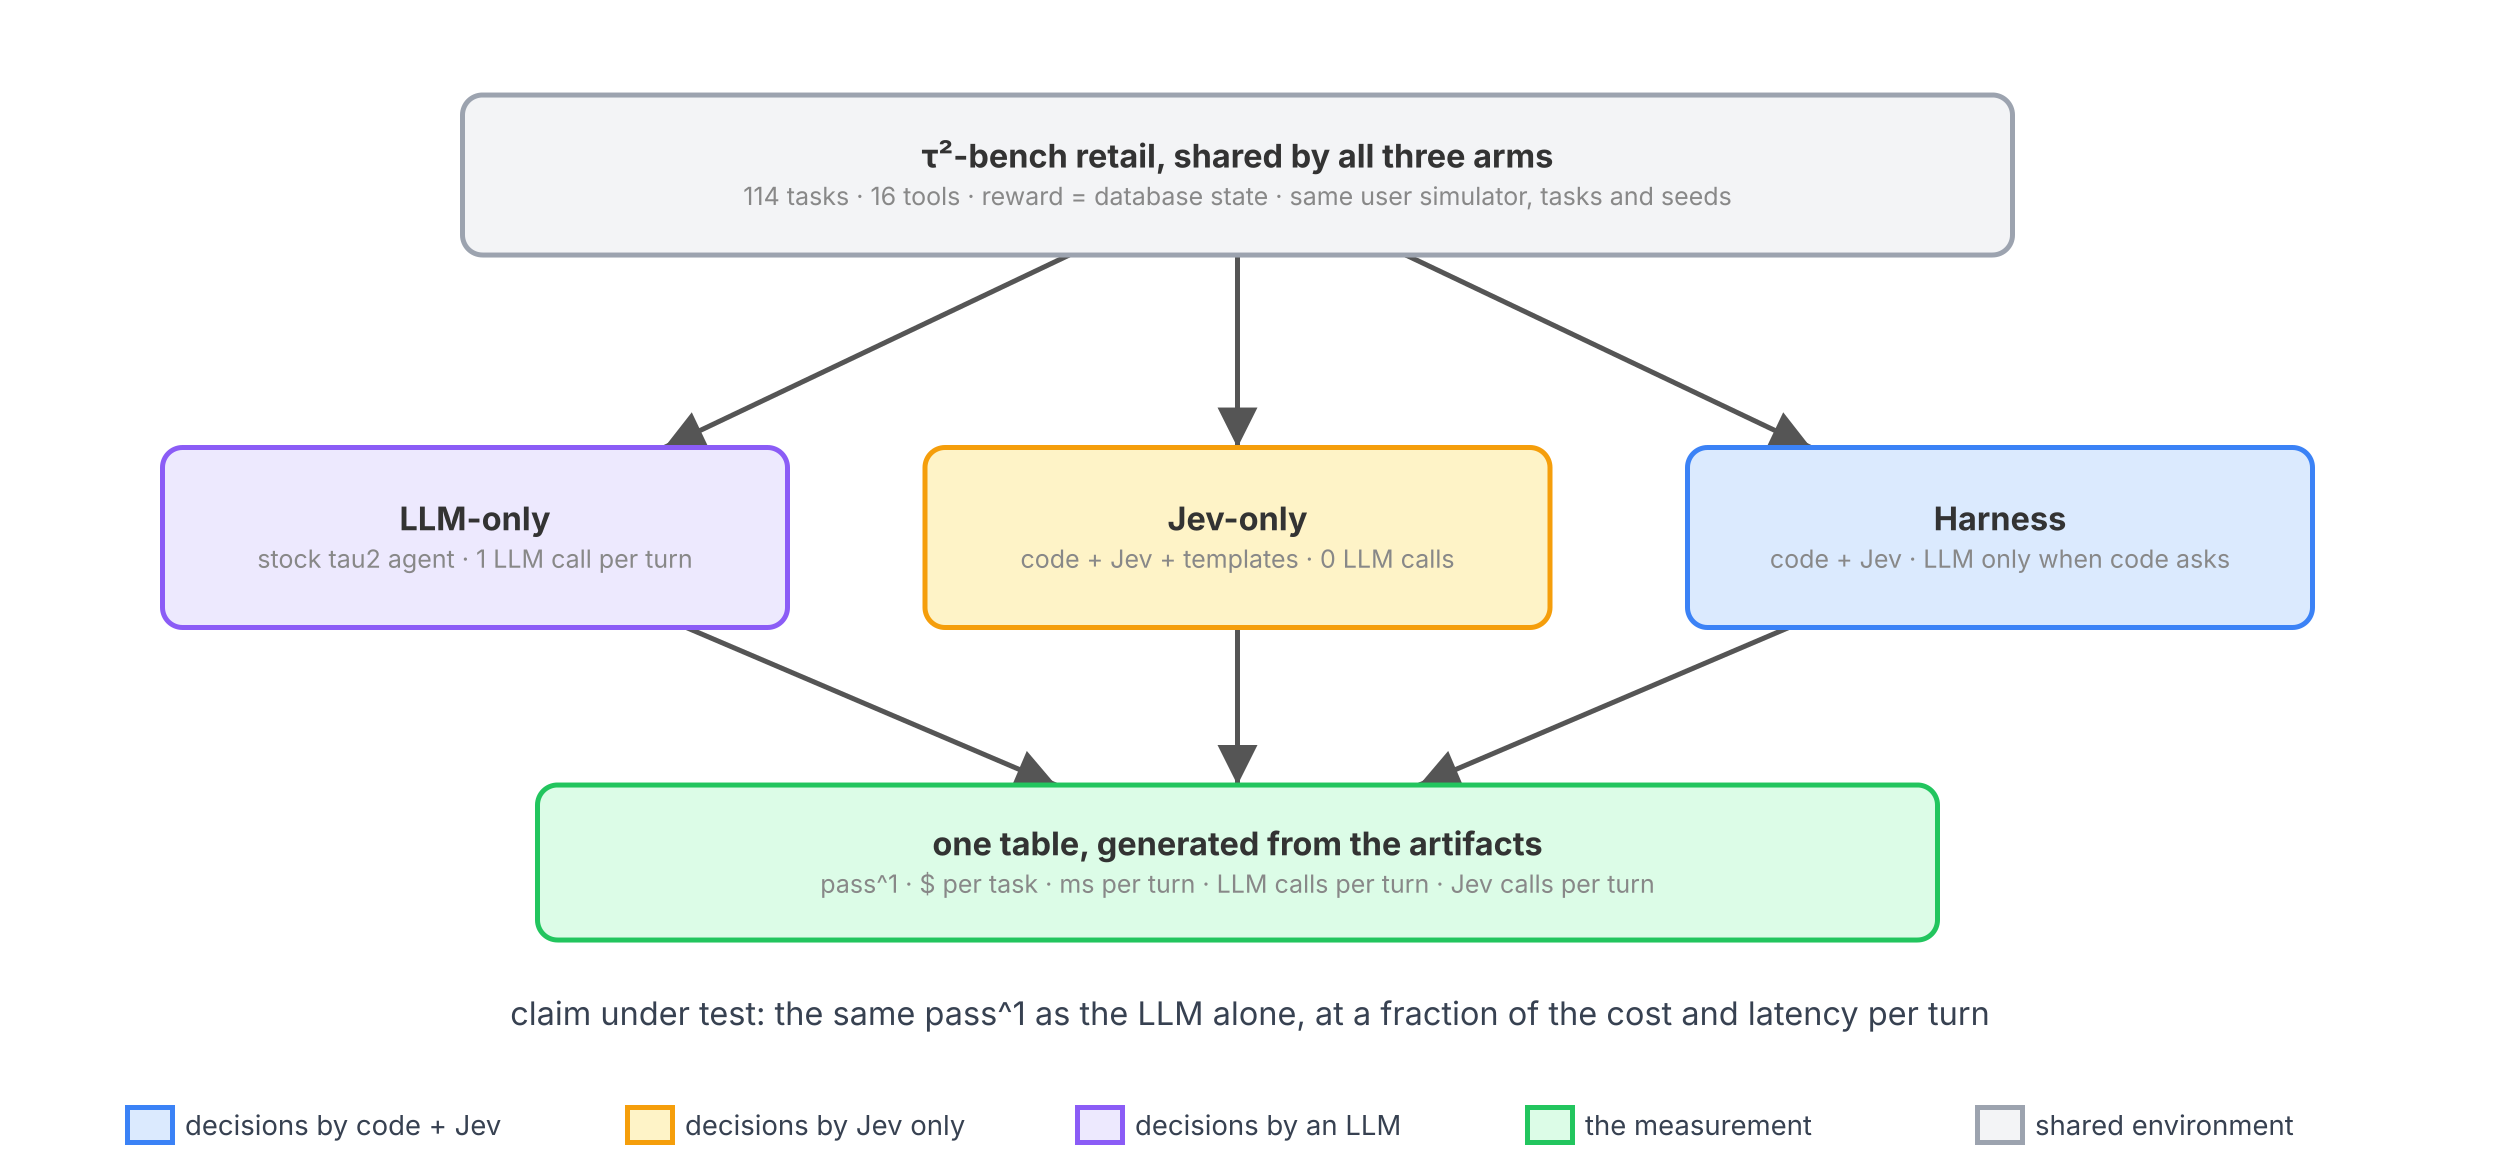
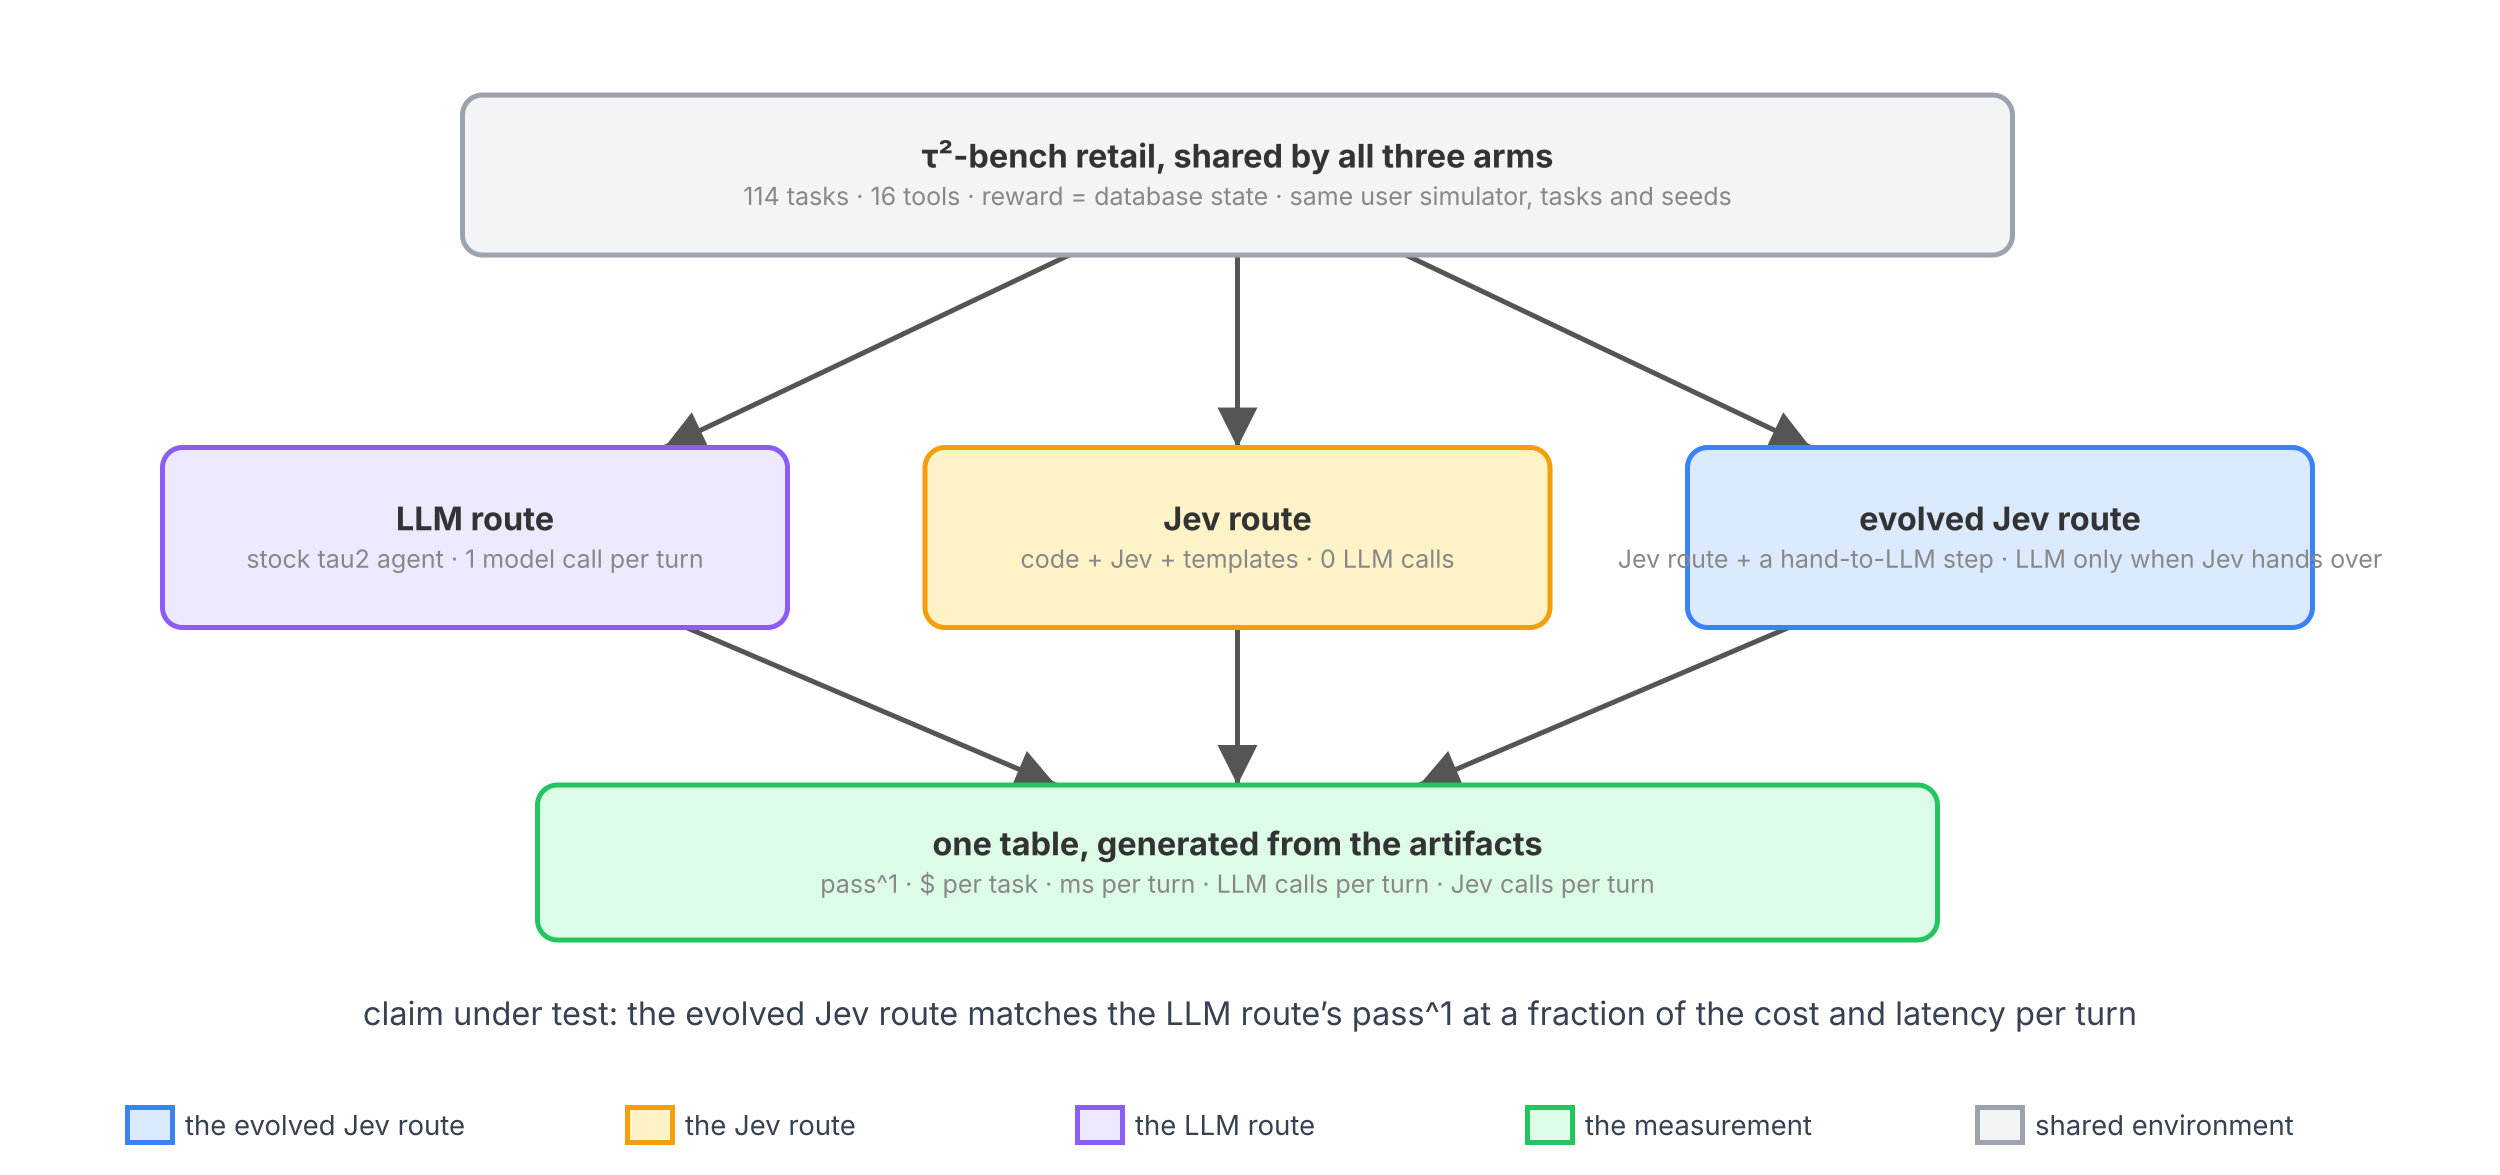
<svg xmlns="http://www.w3.org/2000/svg" font-family="Inter, Helvetica, Arial, sans-serif" height="470" viewBox="0 0 1000 470" width="1000">
  <rect fill="#FFFFFF" height="470" width="1000" />
  <defs>
    <marker id="arrow-default" markerHeight="10" markerUnits="strokeWidth" markerWidth="10" orient="auto" refX="8" refY="4">
      <polygon fill="#555555" points="0 0, 8 4, 0 8" />
    </marker>
    <marker id="arrow-c0" markerHeight="10" markerUnits="strokeWidth" markerWidth="10" orient="auto" refX="8" refY="4">
      <polygon fill="#2563EB" points="0 0, 8 4, 0 8" />
    </marker>
    <marker id="arrow-c1" markerHeight="10" markerUnits="strokeWidth" markerWidth="10" orient="auto" refX="8" refY="4">
      <polygon fill="#10B981" points="0 0, 8 4, 0 8" />
    </marker>
    <marker id="arrow-c2" markerHeight="10" markerUnits="strokeWidth" markerWidth="10" orient="auto" refX="8" refY="4">
      <polygon fill="#7C3AED" points="0 0, 8 4, 0 8" />
    </marker>
    <marker id="arrow-c3" markerHeight="10" markerUnits="strokeWidth" markerWidth="10" orient="auto" refX="8" refY="4">
      <polygon fill="#EA580C" points="0 0, 8 4, 0 8" />
    </marker>
    <marker id="arrow-c4" markerHeight="10" markerUnits="strokeWidth" markerWidth="10" orient="auto" refX="8" refY="4">
      <polygon fill="#C62828" points="0 0, 8 4, 0 8" />
    </marker>
    <marker id="arrow-c5" markerHeight="10" markerUnits="strokeWidth" markerWidth="10" orient="auto" refX="8" refY="4">
      <polygon fill="#0D47A1" points="0 0, 8 4, 0 8" />
    </marker>
    <marker id="arrow-c6" markerHeight="10" markerUnits="strokeWidth" markerWidth="10" orient="auto" refX="8" refY="4">
      <polygon fill="#1B5E20" points="0 0, 8 4, 0 8" />
    </marker>
    <marker id="arrow-c7" markerHeight="10" markerUnits="strokeWidth" markerWidth="10" orient="auto" refX="8" refY="4">
      <polygon fill="#4A148C" points="0 0, 8 4, 0 8" />
    </marker>
    <marker id="arrow-c8" markerHeight="10" markerUnits="strokeWidth" markerWidth="10" orient="auto" refX="8" refY="4">
      <polygon fill="#BF360C" points="0 0, 8 4, 0 8" />
    </marker>
    <marker id="arrow-c9" markerHeight="10" markerUnits="strokeWidth" markerWidth="10" orient="auto" refX="8" refY="4">
      <polygon fill="#37474F" points="0 0, 8 4, 0 8" />
    </marker>
  </defs>
  <path d="M 427.7,102.0 L 265.7,179.0" fill="none" marker-end="url(#arrow-default)" stroke="#555555" stroke-width="2" />
  <path d="M 495.0,102.0 L 495.0,179.0" fill="none" marker-end="url(#arrow-default)" stroke="#555555" stroke-width="2" />
  <path d="M 562.3,102.0 L 724.3,179.0" fill="none" marker-end="url(#arrow-default)" stroke="#555555" stroke-width="2" />
  <path d="M 274.5,251.0 L 422.3,314.0" fill="none" marker-end="url(#arrow-default)" stroke="#555555" stroke-width="2" />
  <path d="M 495.0,251.0 L 495.0,314.0" fill="none" marker-end="url(#arrow-default)" stroke="#555555" stroke-width="2" />
  <path d="M 715.5,251.0 L 567.7,314.0" fill="none" marker-end="url(#arrow-default)" stroke="#555555" stroke-width="2" />
  <rect fill="#F3F4F6" height="64.0" rx="8" stroke="#9CA3AF" stroke-width="2" width="620.0" x="185.0" y="38.0" />
  <text fill="#333333" font-size="13" font-weight="bold" text-anchor="middle" x="495.0" y="67.0">τ²-bench retail, shared by all three arms</text>
  <text fill="#888888" font-size="10" text-anchor="middle" x="495.0" y="82.0">114 tasks · 16 tools · reward = database state · same user simulator, tasks and seeds</text>
  <rect fill="#EDE9FE" height="72.0" rx="8" stroke="#8B5CF6" stroke-width="2" width="250.0" x="65.0" y="179.0" />
-   <text fill="#333333" font-size="13" font-weight="bold" text-anchor="middle" x="190.0" y="212.1">LLM-only</text>
-   <text fill="#888888" font-size="10" text-anchor="middle" x="190.0" y="227.1">stock tau2 agent · 1 LLM call per turn</text>
+   <text fill="#333333" font-size="13" font-weight="bold" text-anchor="middle" x="190.0" y="212.1">LLM route</text>
+   <text fill="#888888" font-size="10" text-anchor="middle" x="190.0" y="227.1">stock tau2 agent · 1 model call per turn</text>
  <rect fill="#FEF3C7" height="72.0" rx="8" stroke="#F59E0B" stroke-width="2" width="250.0" x="370.0" y="179.0" />
-   <text fill="#333333" font-size="13" font-weight="bold" text-anchor="middle" x="495.0" y="212.1">Jev-only</text>
+   <text fill="#333333" font-size="13" font-weight="bold" text-anchor="middle" x="495.0" y="212.1">Jev route</text>
  <text fill="#888888" font-size="10" text-anchor="middle" x="495.0" y="227.1">code + Jev + templates · 0 LLM calls</text>
  <rect fill="#DBEAFE" height="72.0" rx="8" stroke="#3B82F6" stroke-width="2" width="250.0" x="675.0" y="179.0" />
-   <text fill="#333333" font-size="13" font-weight="bold" text-anchor="middle" x="800.0" y="212.1">Harness</text>
-   <text fill="#888888" font-size="10" text-anchor="middle" x="800.0" y="227.1">code + Jev · LLM only when code asks</text>
+   <text fill="#333333" font-size="13" font-weight="bold" text-anchor="middle" x="800.0" y="212.1">evolved Jev route</text>
+   <text fill="#888888" font-size="10" text-anchor="middle" x="800.0" y="227.1">Jev route + a hand-to-LLM step · LLM only when Jev hands over</text>
  <rect fill="#DCFCE7" height="62.0" rx="8" stroke="#22C55E" stroke-width="2" width="560.0" x="215.0" y="314.0" />
  <text fill="#333333" font-size="13" font-weight="bold" text-anchor="middle" x="495.0" y="342.1">one table, generated from the artifacts</text>
  <text fill="#888888" font-size="10" text-anchor="middle" x="495.0" y="357.1">pass^1 · $ per task · ms per turn · LLM calls per turn · Jev calls per turn</text>
  <rect fill="#DBEAFE" height="14.0" rx="0" stroke="#3B82F6" stroke-width="2" width="18.0" x="51.0" y="443.0" />
  <text fill="#333333" font-size="13" font-weight="bold" text-anchor="middle" x="60.0" y="454.6"> </text>
  <rect fill="#FEF3C7" height="14.0" rx="0" stroke="#F59E0B" stroke-width="2" width="18.0" x="251.0" y="443.0" />
  <text fill="#333333" font-size="13" font-weight="bold" text-anchor="middle" x="260.0" y="454.6"> </text>
  <rect fill="#EDE9FE" height="14.0" rx="0" stroke="#8B5CF6" stroke-width="2" width="18.0" x="431.0" y="443.0" />
  <text fill="#333333" font-size="13" font-weight="bold" text-anchor="middle" x="440.0" y="454.6"> </text>
  <rect fill="#DCFCE7" height="14.0" rx="0" stroke="#22C55E" stroke-width="2" width="18.0" x="611.0" y="443.0" />
  <text fill="#333333" font-size="13" font-weight="bold" text-anchor="middle" x="620.0" y="454.6"> </text>
  <rect fill="#F3F4F6" height="14.0" rx="0" stroke="#9CA3AF" stroke-width="2" width="18.0" x="791.0" y="443.0" />
  <text fill="#333333" font-size="13" font-weight="bold" text-anchor="middle" x="800.0" y="454.6"> </text>
-   <text fill="#374151" font-size="13" text-anchor="middle" x="500.0" y="410.0">claim under test: the same pass^1 as the LLM alone, at a fraction of the cost and latency per turn</text>
-   <text fill="#374151" font-size="11" text-anchor="start" x="74.0" y="454.0">decisions by code + Jev</text>
-   <text fill="#374151" font-size="11" text-anchor="start" x="274.0" y="454.0">decisions by Jev only</text>
-   <text fill="#374151" font-size="11" text-anchor="start" x="454.0" y="454.0">decisions by an LLM</text>
+   <text fill="#374151" font-size="13" text-anchor="middle" x="500.0" y="410.0">claim under test: the evolved Jev route matches the LLM route’s pass^1 at a fraction of the cost and latency per turn</text>
+   <text fill="#374151" font-size="11" text-anchor="start" x="74.0" y="454.0">the evolved Jev route</text>
+   <text fill="#374151" font-size="11" text-anchor="start" x="274.0" y="454.0">the Jev route</text>
+   <text fill="#374151" font-size="11" text-anchor="start" x="454.0" y="454.0">the LLM route</text>
  <text fill="#374151" font-size="11" text-anchor="start" x="634.0" y="454.0">the measurement</text>
  <text fill="#374151" font-size="11" text-anchor="start" x="814.0" y="454.0">shared environment</text>
</svg>
